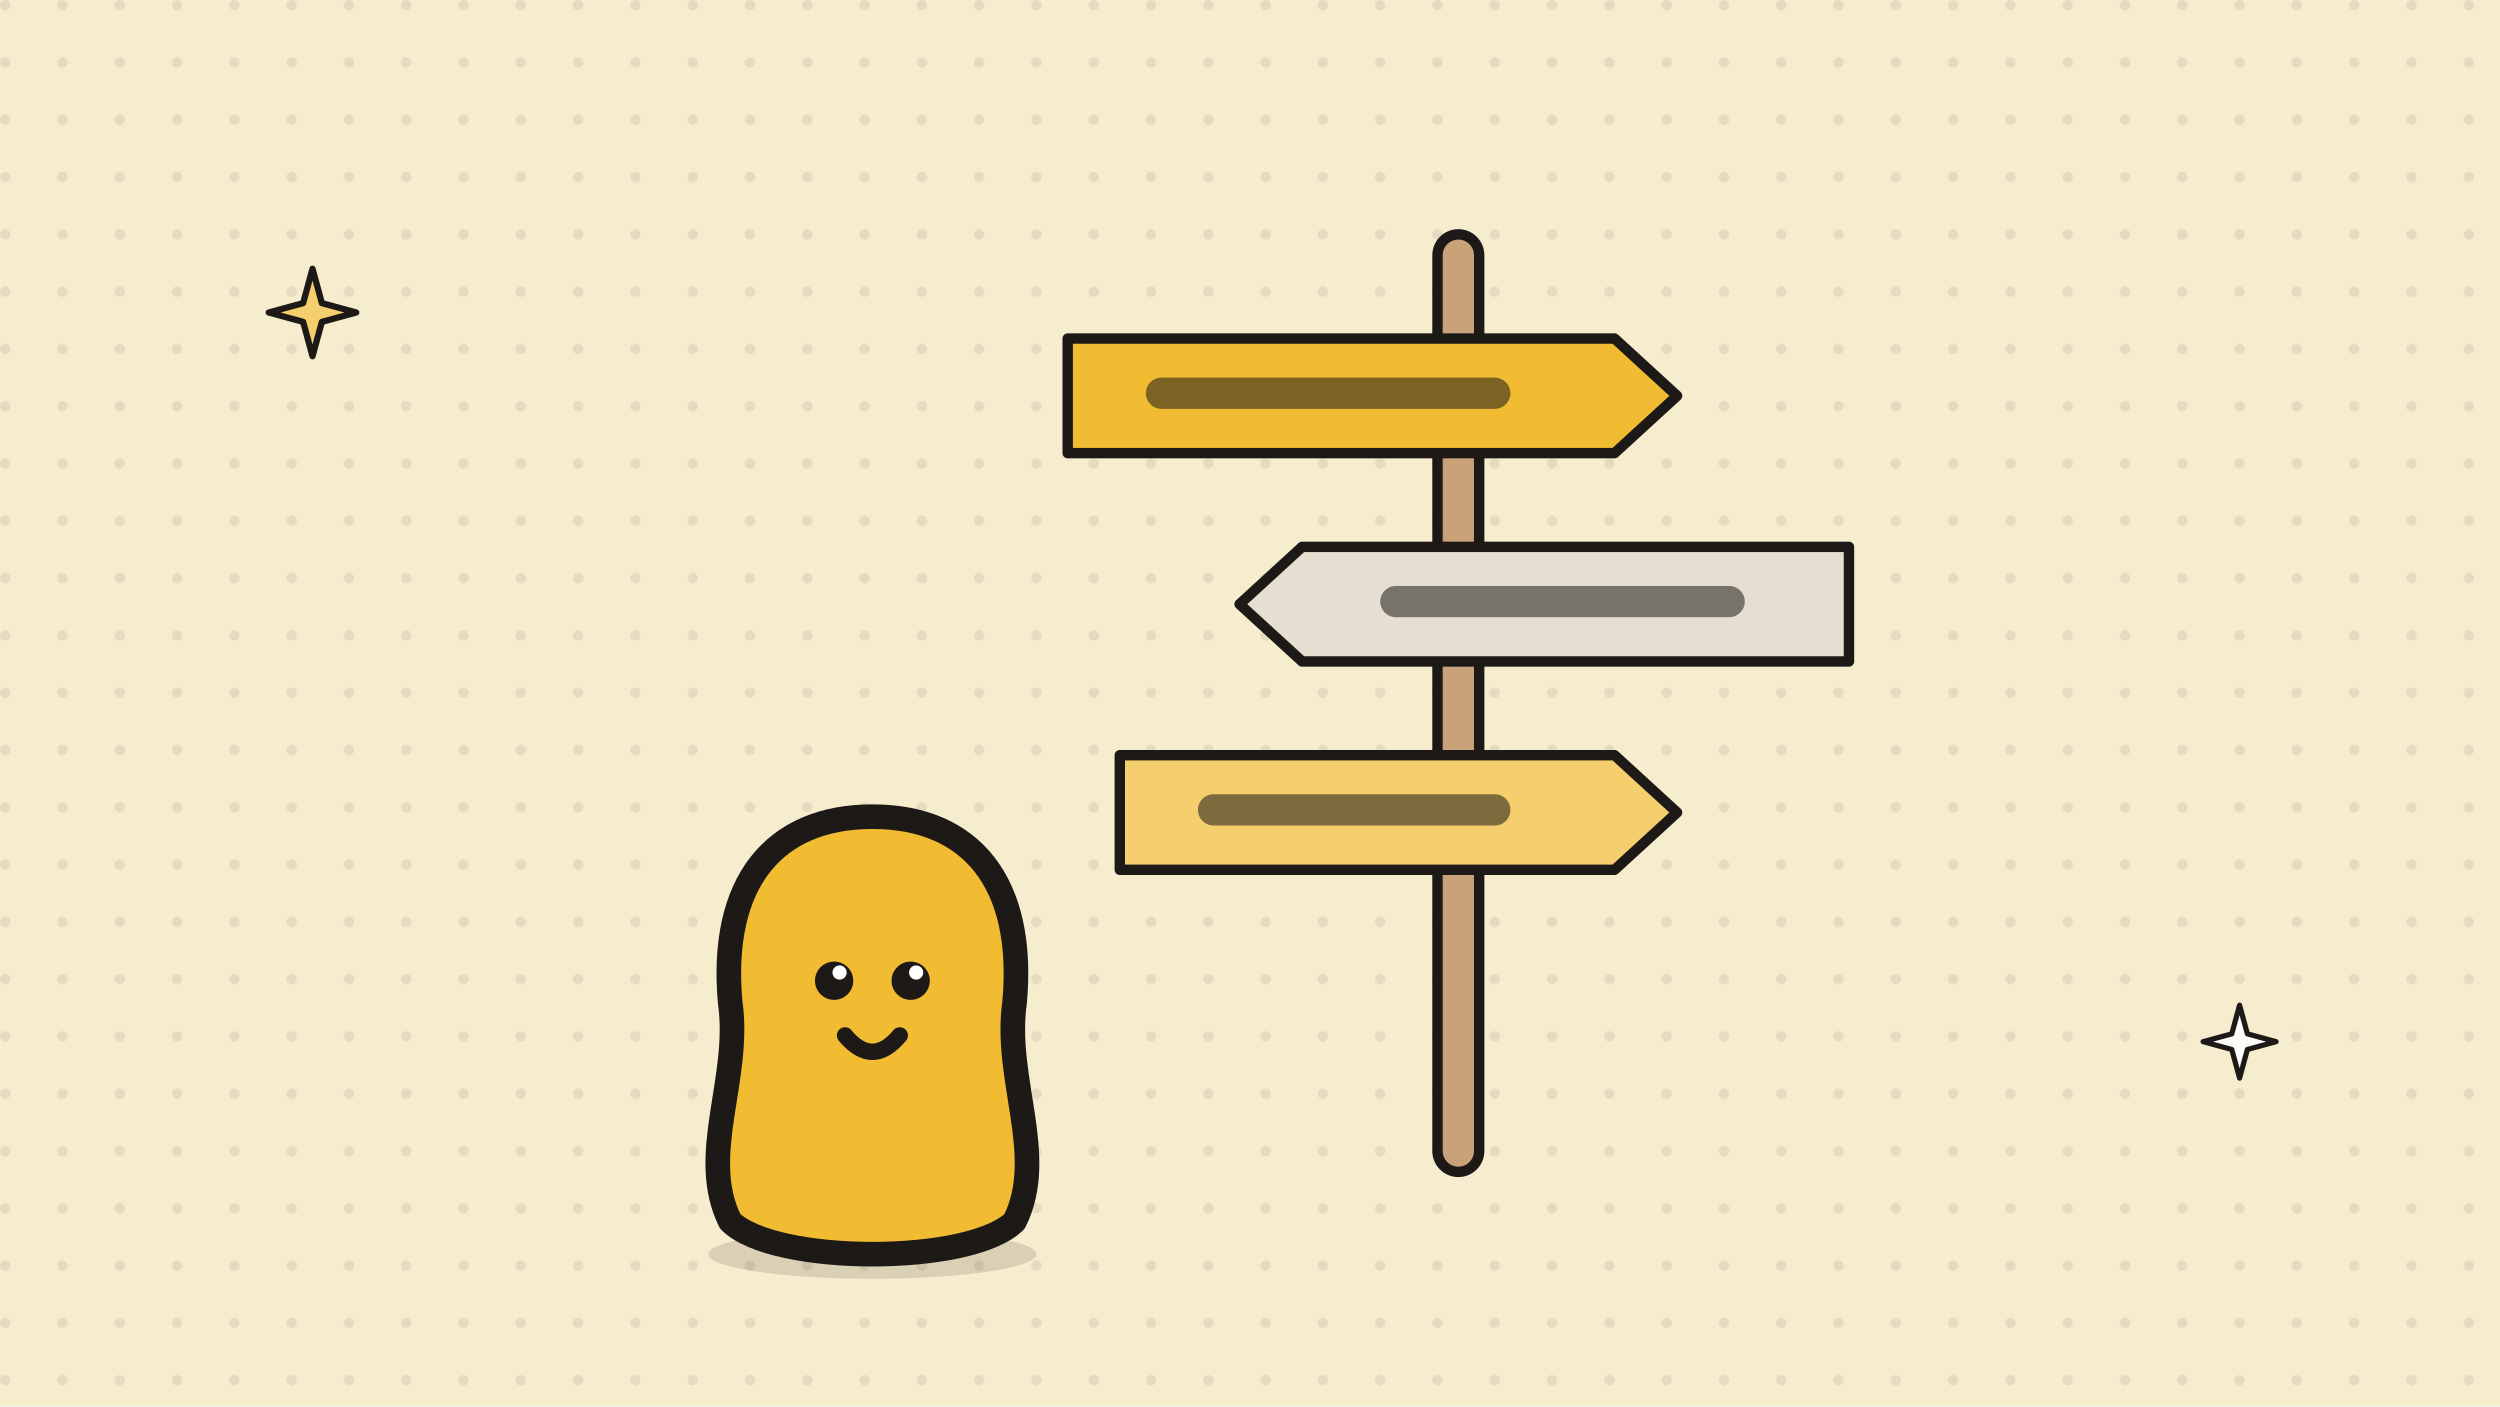
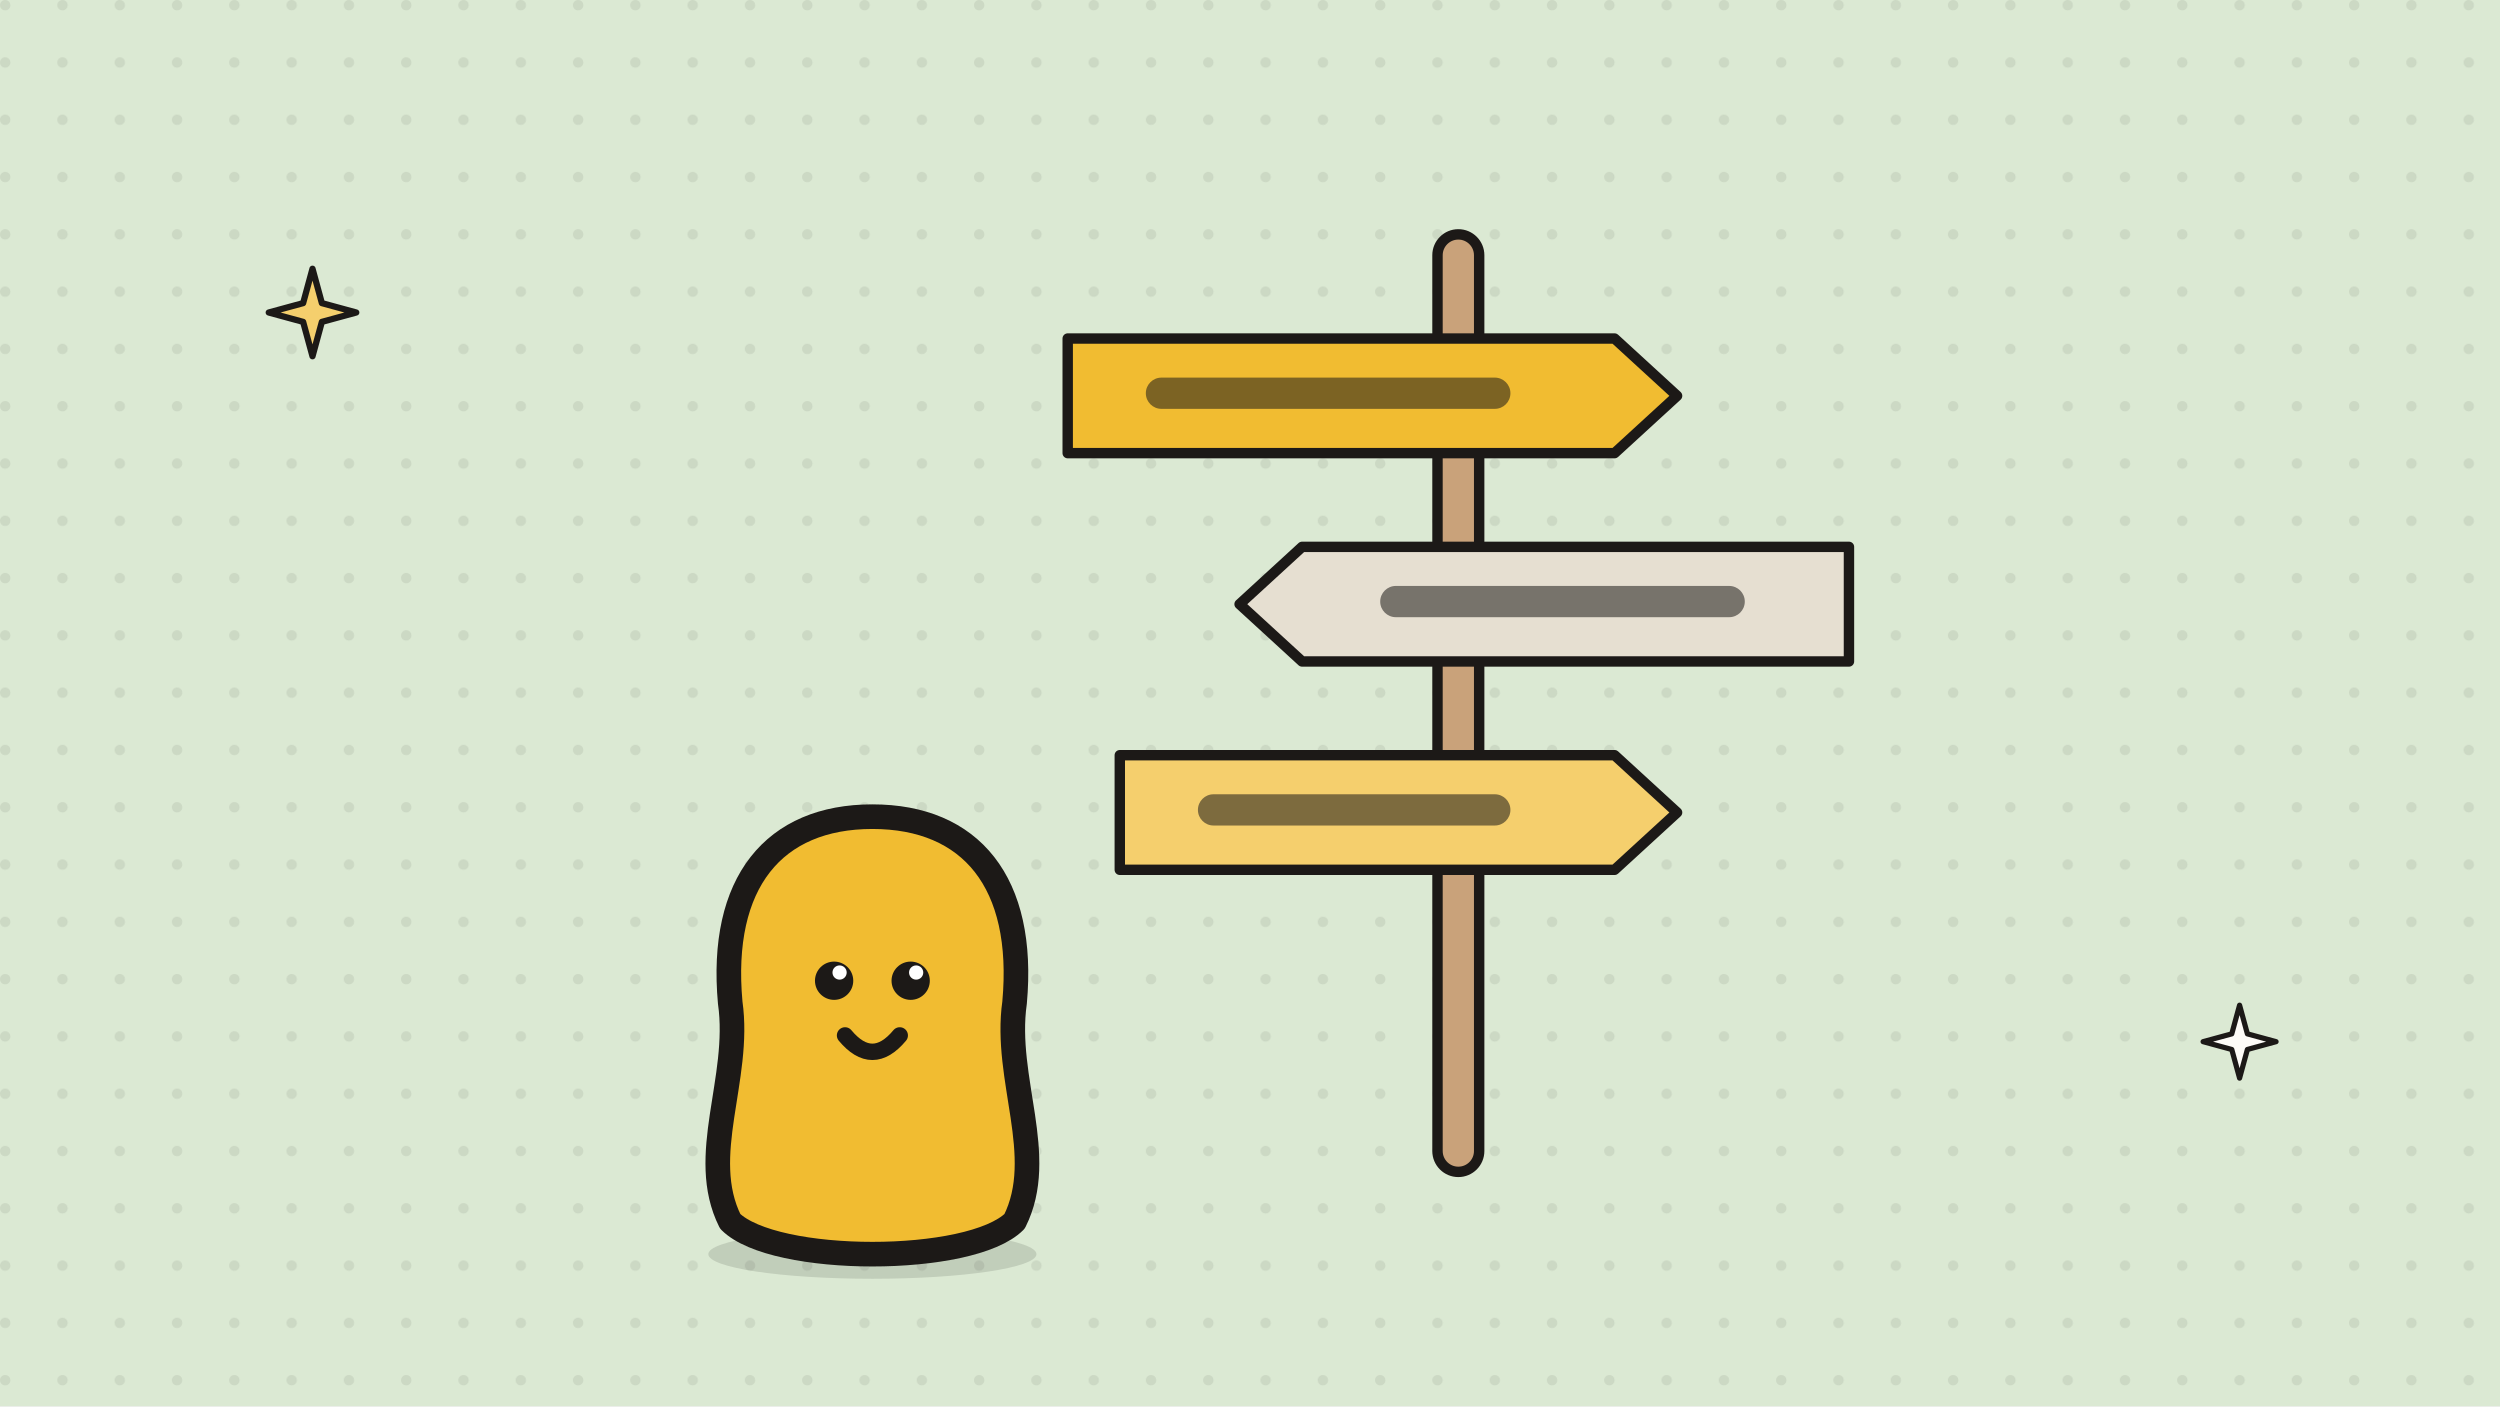
<svg xmlns="http://www.w3.org/2000/svg" viewBox="0 0 960 540" role="img" aria-label="A small character at a signpost with arrows pointing different ways">
  <defs>
    <pattern id="dots" width="22" height="22" patternUnits="userSpaceOnUse">
      <circle cx="2" cy="2" r="2" fill="#1c1917" opacity=".08" />
    </pattern>
  </defs>
-   <rect width="960" height="540" fill="#f6ecce" />
+   <rect width="960" height="540" fill="#dbe9d3" />
  <rect width="960" height="540" fill="url(#dots)" />
  <g transform="translate(560 90)">
    <rect x="-8" y="0" width="16" height="360" rx="8" fill="#c9a27a" stroke="#1c1917" stroke-width="4" />
    <path d="M-150 40 H60 l24 22 -24 22 H-150 Z" fill="#f1bc31" stroke="#1c1917" stroke-width="4" stroke-linejoin="round" />
    <path d="M150 120 H-60 l-24 22 24 22 H150 Z" fill="#e6dfd1" stroke="#1c1917" stroke-width="4" stroke-linejoin="round" />
    <path d="M-130 200 H60 l24 22 -24 22 H-130 Z" fill="#f5cf6d" stroke="#1c1917" stroke-width="4" stroke-linejoin="round" />
    <rect x="-120" y="55" width="140" height="12" rx="6" fill="#1c1917" opacity=".55" />
    <rect x="-30" y="135" width="140" height="12" rx="6" fill="#1c1917" opacity=".55" />
    <rect x="-100" y="215" width="120" height="12" rx="6" fill="#1c1917" opacity=".55" />
  </g>
  <g transform="translate(230 280) scale(2.1)">
    <ellipse cx="50" cy="96" rx="30" ry="4.5" fill="#000" opacity=".12" />
    <path d="M50 16 C68 16, 78 28, 76 50 C74 64, 82 78, 76 90 C68 98, 32 98, 24 90 C18 78, 26 64, 24 50 C22 28, 32 16, 50 16 Z" fill="#f1bc31" stroke="#1c1917" stroke-width="4.5" stroke-linejoin="round" />
    <circle cx="43" cy="46" r="3.5" fill="#1c1917" />
    <circle cx="57" cy="46" r="3.5" fill="#1c1917" />
    <circle cx="44" cy="44.5" r="1.3" fill="#fff" />
    <circle cx="58" cy="44.5" r="1.3" fill="#fff" />
    <path d="M45 56 Q50 62 55 56" fill="none" stroke="#1c1917" stroke-linecap="round" stroke-width="3" />
  </g>
  <path transform="translate(120 120) scale(1.2)" d="M0 -14 L3 -3 L14 0 L3 3 L0 14 L-3 3 L-14 0 L-3 -3 Z" fill="#f5cf6d" stroke="#1c1917" stroke-width="2" stroke-linejoin="round" />
  <path transform="translate(860 400) scale(1)" d="M0 -14 L3 -3 L14 0 L3 3 L0 14 L-3 3 L-14 0 L-3 -3 Z" fill="#fdfbf7" stroke="#1c1917" stroke-width="2" stroke-linejoin="round" />
</svg>
